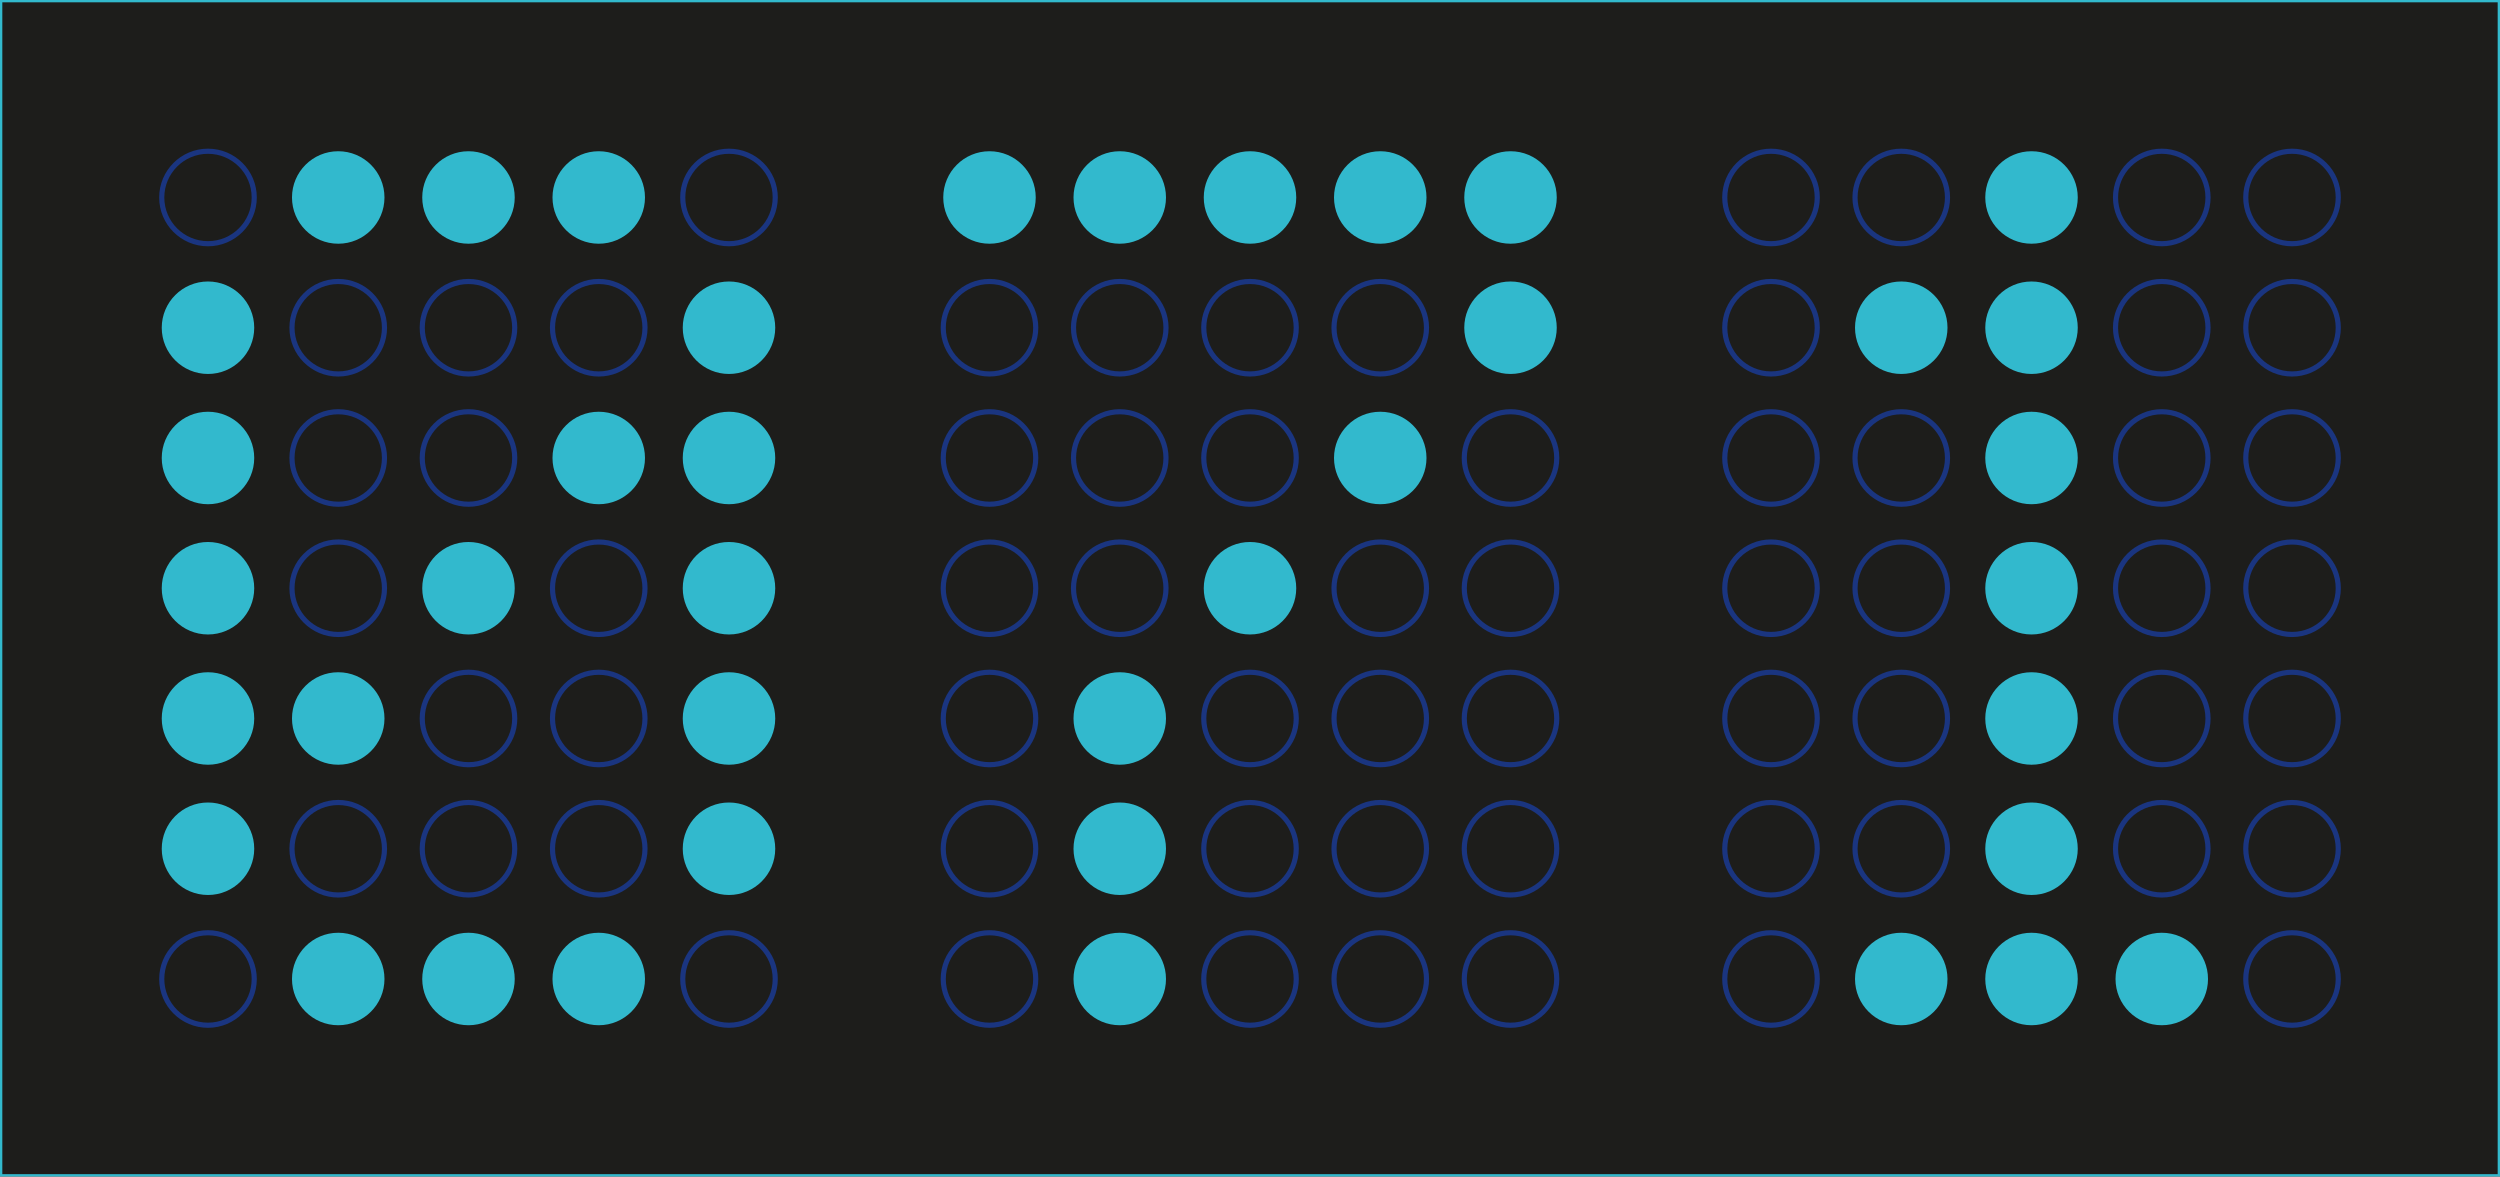
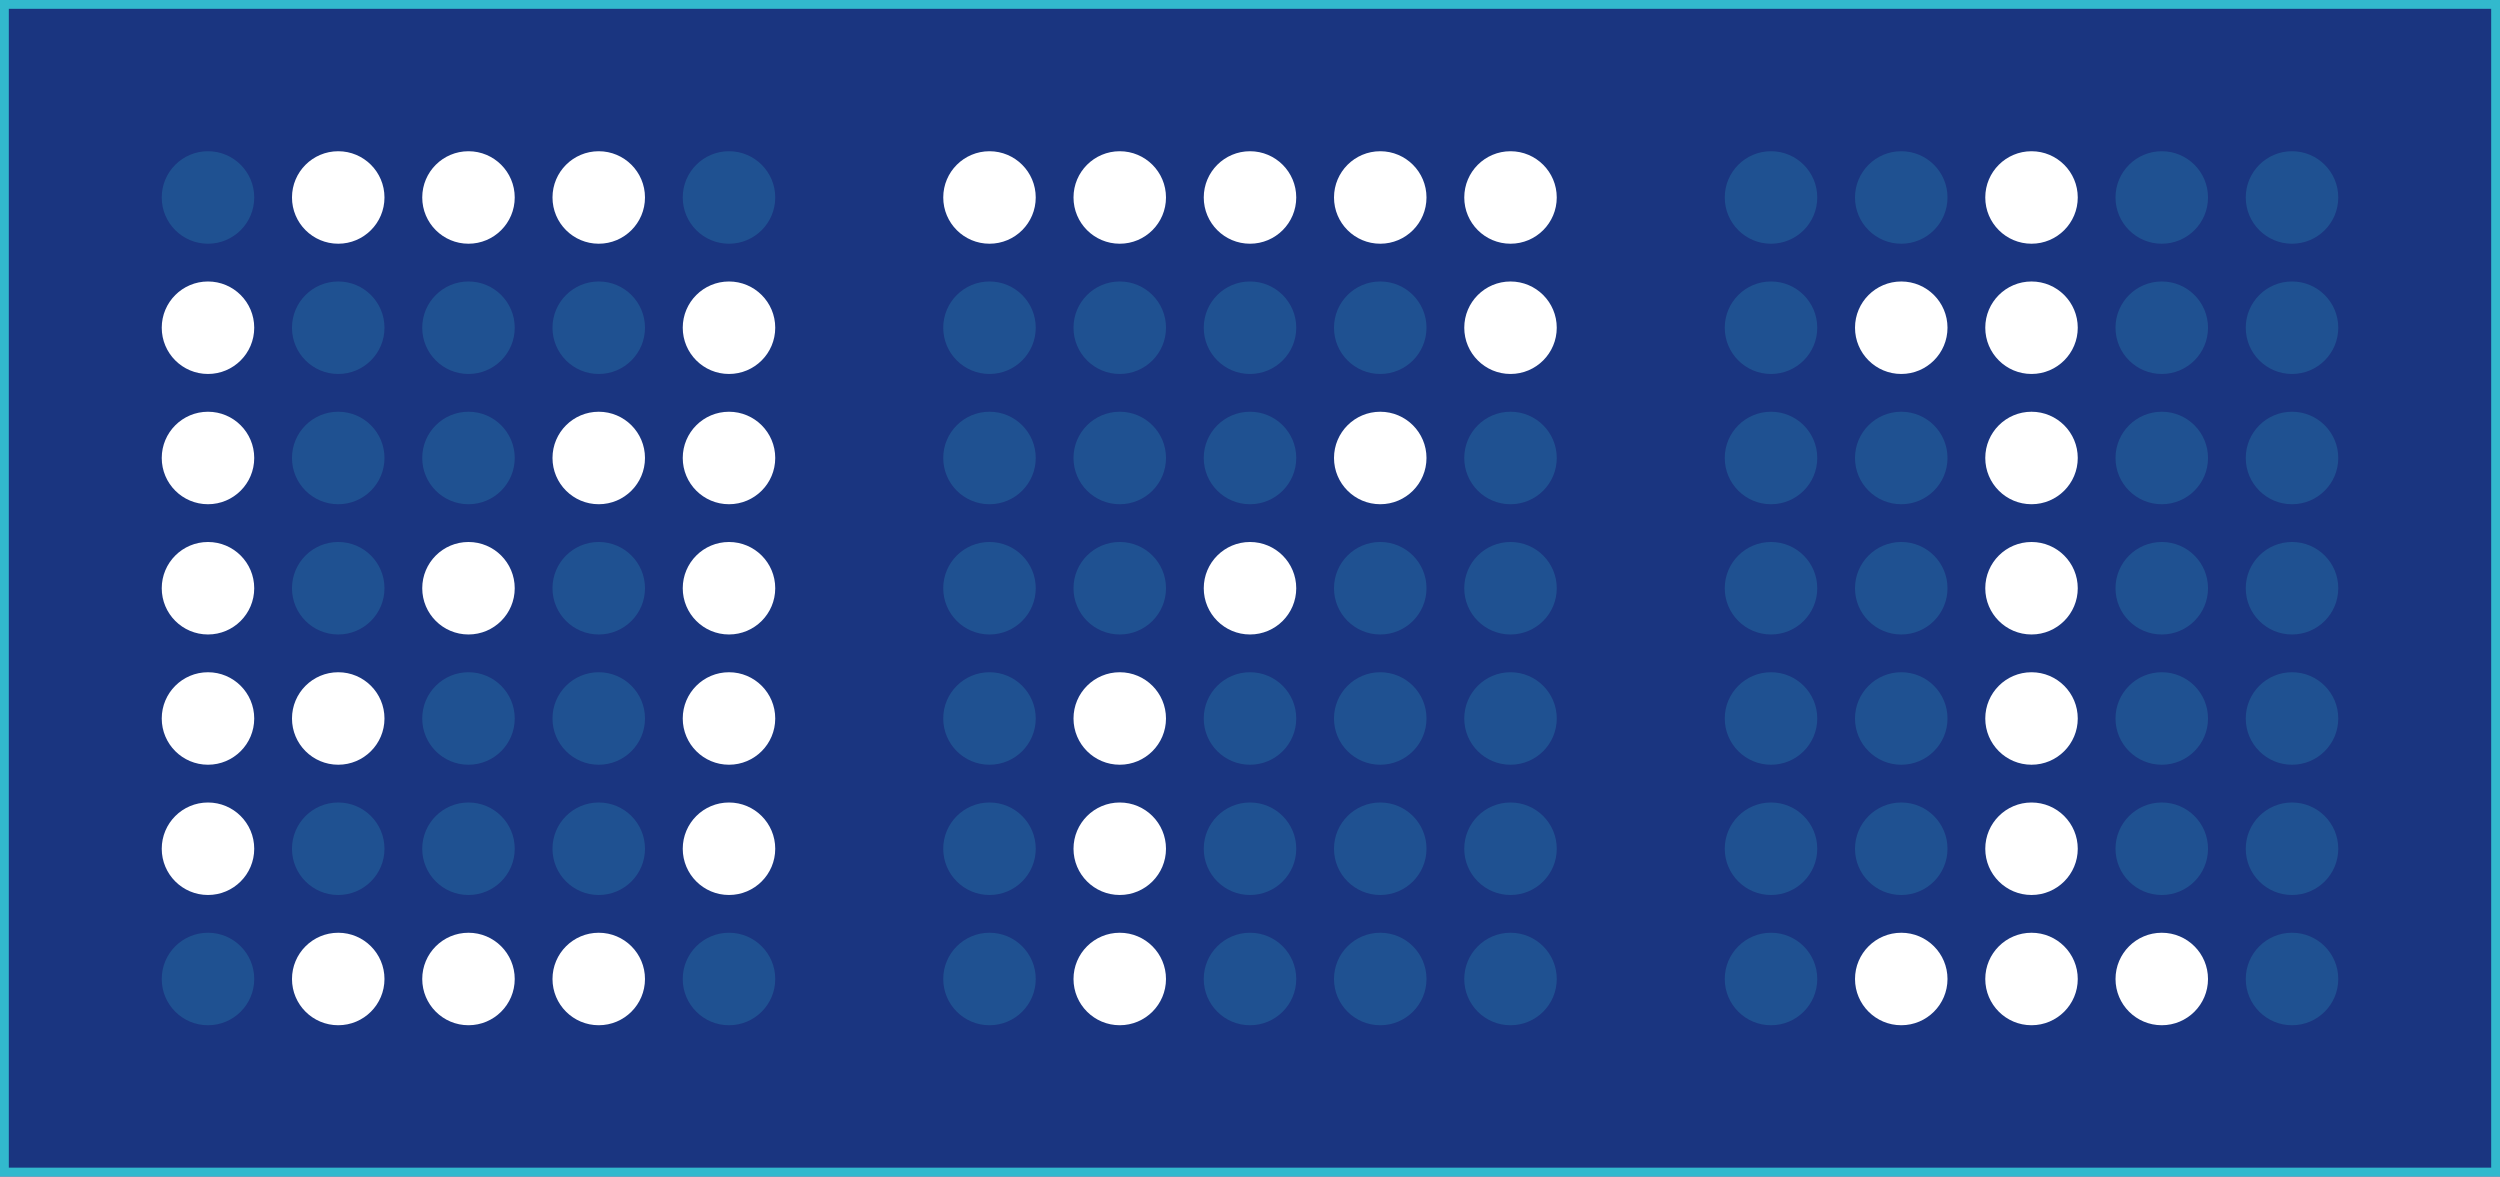
<svg xmlns="http://www.w3.org/2000/svg" width="340mm" height="160mm" viewBox="0 0 340 160">
  <g id="py-comp-led-counter">
    <g transform="translate(0 0)">
      <g id="py-comp-led-counter-art">
-         <rect x="0" y="0" width="340" height="160" fill="#1D1D1B" id="bezel" />
-         <rect x="0.157" y="0.157" width="339.686" height="159.686" fill="none" stroke="#32B9CD" stroke-width="0.314" id="bezel-line" />
+         <rect x="0" y="0" width="340" height="160" fill="#1A3580" id="bezel" />
+         <rect x="0.6" y="0.6" width="338.8" height="158.8" fill="none" stroke="#32B9CD" stroke-width="1.2" id="bezel-line" />
        <g id="dots-off">
-           <circle cx="28.286" cy="26.857" r="6.289" fill="none" stroke="#1A3580" stroke-width="0.7" />
-           <circle cx="99.143" cy="26.857" r="6.289" fill="none" stroke="#1A3580" stroke-width="0.7" />
-           <circle cx="46" cy="44.571" r="6.289" fill="none" stroke="#1A3580" stroke-width="0.7" />
-           <circle cx="63.714" cy="44.571" r="6.289" fill="none" stroke="#1A3580" stroke-width="0.7" />
-           <circle cx="81.429" cy="44.571" r="6.289" fill="none" stroke="#1A3580" stroke-width="0.7" />
-           <circle cx="46" cy="62.286" r="6.289" fill="none" stroke="#1A3580" stroke-width="0.7" />
-           <circle cx="63.714" cy="62.286" r="6.289" fill="none" stroke="#1A3580" stroke-width="0.7" />
-           <circle cx="46" cy="80" r="6.289" fill="none" stroke="#1A3580" stroke-width="0.7" />
-           <circle cx="81.429" cy="80" r="6.289" fill="none" stroke="#1A3580" stroke-width="0.7" />
-           <circle cx="63.714" cy="97.714" r="6.289" fill="none" stroke="#1A3580" stroke-width="0.7" />
-           <circle cx="81.429" cy="97.714" r="6.289" fill="none" stroke="#1A3580" stroke-width="0.7" />
-           <circle cx="46" cy="115.429" r="6.289" fill="none" stroke="#1A3580" stroke-width="0.7" />
-           <circle cx="63.714" cy="115.429" r="6.289" fill="none" stroke="#1A3580" stroke-width="0.7" />
-           <circle cx="81.429" cy="115.429" r="6.289" fill="none" stroke="#1A3580" stroke-width="0.7" />
-           <circle cx="28.286" cy="133.143" r="6.289" fill="none" stroke="#1A3580" stroke-width="0.7" />
-           <circle cx="99.143" cy="133.143" r="6.289" fill="none" stroke="#1A3580" stroke-width="0.7" />
-           <circle cx="134.571" cy="44.571" r="6.289" fill="none" stroke="#1A3580" stroke-width="0.7" />
-           <circle cx="152.286" cy="44.571" r="6.289" fill="none" stroke="#1A3580" stroke-width="0.7" />
-           <circle cx="170" cy="44.571" r="6.289" fill="none" stroke="#1A3580" stroke-width="0.7" />
-           <circle cx="187.714" cy="44.571" r="6.289" fill="none" stroke="#1A3580" stroke-width="0.7" />
-           <circle cx="134.571" cy="62.286" r="6.289" fill="none" stroke="#1A3580" stroke-width="0.7" />
-           <circle cx="152.286" cy="62.286" r="6.289" fill="none" stroke="#1A3580" stroke-width="0.7" />
-           <circle cx="170" cy="62.286" r="6.289" fill="none" stroke="#1A3580" stroke-width="0.7" />
-           <circle cx="205.429" cy="62.286" r="6.289" fill="none" stroke="#1A3580" stroke-width="0.7" />
-           <circle cx="134.571" cy="80" r="6.289" fill="none" stroke="#1A3580" stroke-width="0.7" />
-           <circle cx="152.286" cy="80" r="6.289" fill="none" stroke="#1A3580" stroke-width="0.7" />
-           <circle cx="187.714" cy="80" r="6.289" fill="none" stroke="#1A3580" stroke-width="0.7" />
-           <circle cx="205.429" cy="80" r="6.289" fill="none" stroke="#1A3580" stroke-width="0.7" />
-           <circle cx="134.571" cy="97.714" r="6.289" fill="none" stroke="#1A3580" stroke-width="0.7" />
-           <circle cx="170" cy="97.714" r="6.289" fill="none" stroke="#1A3580" stroke-width="0.7" />
-           <circle cx="187.714" cy="97.714" r="6.289" fill="none" stroke="#1A3580" stroke-width="0.7" />
-           <circle cx="205.429" cy="97.714" r="6.289" fill="none" stroke="#1A3580" stroke-width="0.7" />
-           <circle cx="134.571" cy="115.429" r="6.289" fill="none" stroke="#1A3580" stroke-width="0.7" />
-           <circle cx="170" cy="115.429" r="6.289" fill="none" stroke="#1A3580" stroke-width="0.7" />
-           <circle cx="187.714" cy="115.429" r="6.289" fill="none" stroke="#1A3580" stroke-width="0.7" />
-           <circle cx="205.429" cy="115.429" r="6.289" fill="none" stroke="#1A3580" stroke-width="0.7" />
-           <circle cx="134.571" cy="133.143" r="6.289" fill="none" stroke="#1A3580" stroke-width="0.7" />
-           <circle cx="170" cy="133.143" r="6.289" fill="none" stroke="#1A3580" stroke-width="0.7" />
-           <circle cx="187.714" cy="133.143" r="6.289" fill="none" stroke="#1A3580" stroke-width="0.7" />
-           <circle cx="205.429" cy="133.143" r="6.289" fill="none" stroke="#1A3580" stroke-width="0.7" />
-           <circle cx="240.857" cy="26.857" r="6.289" fill="none" stroke="#1A3580" stroke-width="0.7" />
-           <circle cx="258.571" cy="26.857" r="6.289" fill="none" stroke="#1A3580" stroke-width="0.7" />
-           <circle cx="294" cy="26.857" r="6.289" fill="none" stroke="#1A3580" stroke-width="0.7" />
-           <circle cx="311.714" cy="26.857" r="6.289" fill="none" stroke="#1A3580" stroke-width="0.7" />
-           <circle cx="240.857" cy="44.571" r="6.289" fill="none" stroke="#1A3580" stroke-width="0.7" />
-           <circle cx="294" cy="44.571" r="6.289" fill="none" stroke="#1A3580" stroke-width="0.7" />
-           <circle cx="311.714" cy="44.571" r="6.289" fill="none" stroke="#1A3580" stroke-width="0.7" />
-           <circle cx="240.857" cy="62.286" r="6.289" fill="none" stroke="#1A3580" stroke-width="0.7" />
-           <circle cx="258.571" cy="62.286" r="6.289" fill="none" stroke="#1A3580" stroke-width="0.7" />
-           <circle cx="294" cy="62.286" r="6.289" fill="none" stroke="#1A3580" stroke-width="0.7" />
-           <circle cx="311.714" cy="62.286" r="6.289" fill="none" stroke="#1A3580" stroke-width="0.7" />
-           <circle cx="240.857" cy="80" r="6.289" fill="none" stroke="#1A3580" stroke-width="0.7" />
-           <circle cx="258.571" cy="80" r="6.289" fill="none" stroke="#1A3580" stroke-width="0.7" />
-           <circle cx="294" cy="80" r="6.289" fill="none" stroke="#1A3580" stroke-width="0.7" />
-           <circle cx="311.714" cy="80" r="6.289" fill="none" stroke="#1A3580" stroke-width="0.7" />
-           <circle cx="240.857" cy="97.714" r="6.289" fill="none" stroke="#1A3580" stroke-width="0.7" />
-           <circle cx="258.571" cy="97.714" r="6.289" fill="none" stroke="#1A3580" stroke-width="0.7" />
-           <circle cx="294" cy="97.714" r="6.289" fill="none" stroke="#1A3580" stroke-width="0.7" />
-           <circle cx="311.714" cy="97.714" r="6.289" fill="none" stroke="#1A3580" stroke-width="0.7" />
-           <circle cx="240.857" cy="115.429" r="6.289" fill="none" stroke="#1A3580" stroke-width="0.7" />
-           <circle cx="258.571" cy="115.429" r="6.289" fill="none" stroke="#1A3580" stroke-width="0.7" />
-           <circle cx="294" cy="115.429" r="6.289" fill="none" stroke="#1A3580" stroke-width="0.7" />
-           <circle cx="311.714" cy="115.429" r="6.289" fill="none" stroke="#1A3580" stroke-width="0.7" />
-           <circle cx="240.857" cy="133.143" r="6.289" fill="none" stroke="#1A3580" stroke-width="0.7" />
-           <circle cx="311.714" cy="133.143" r="6.289" fill="none" stroke="#1A3580" stroke-width="0.7" />
+           <circle cx="28.286" cy="26.857" r="6.289" fill="#32B9CD" fill-opacity="0.22" />
+           <circle cx="99.143" cy="26.857" r="6.289" fill="#32B9CD" fill-opacity="0.22" />
+           <circle cx="46" cy="44.571" r="6.289" fill="#32B9CD" fill-opacity="0.22" />
+           <circle cx="63.714" cy="44.571" r="6.289" fill="#32B9CD" fill-opacity="0.22" />
+           <circle cx="81.429" cy="44.571" r="6.289" fill="#32B9CD" fill-opacity="0.22" />
+           <circle cx="46" cy="62.286" r="6.289" fill="#32B9CD" fill-opacity="0.22" />
+           <circle cx="63.714" cy="62.286" r="6.289" fill="#32B9CD" fill-opacity="0.22" />
+           <circle cx="46" cy="80" r="6.289" fill="#32B9CD" fill-opacity="0.22" />
+           <circle cx="81.429" cy="80" r="6.289" fill="#32B9CD" fill-opacity="0.22" />
+           <circle cx="63.714" cy="97.714" r="6.289" fill="#32B9CD" fill-opacity="0.22" />
+           <circle cx="81.429" cy="97.714" r="6.289" fill="#32B9CD" fill-opacity="0.22" />
+           <circle cx="46" cy="115.429" r="6.289" fill="#32B9CD" fill-opacity="0.22" />
+           <circle cx="63.714" cy="115.429" r="6.289" fill="#32B9CD" fill-opacity="0.22" />
+           <circle cx="81.429" cy="115.429" r="6.289" fill="#32B9CD" fill-opacity="0.22" />
+           <circle cx="28.286" cy="133.143" r="6.289" fill="#32B9CD" fill-opacity="0.22" />
+           <circle cx="99.143" cy="133.143" r="6.289" fill="#32B9CD" fill-opacity="0.22" />
+           <circle cx="134.571" cy="44.571" r="6.289" fill="#32B9CD" fill-opacity="0.22" />
+           <circle cx="152.286" cy="44.571" r="6.289" fill="#32B9CD" fill-opacity="0.22" />
+           <circle cx="170" cy="44.571" r="6.289" fill="#32B9CD" fill-opacity="0.22" />
+           <circle cx="187.714" cy="44.571" r="6.289" fill="#32B9CD" fill-opacity="0.22" />
+           <circle cx="134.571" cy="62.286" r="6.289" fill="#32B9CD" fill-opacity="0.22" />
+           <circle cx="152.286" cy="62.286" r="6.289" fill="#32B9CD" fill-opacity="0.22" />
+           <circle cx="170" cy="62.286" r="6.289" fill="#32B9CD" fill-opacity="0.22" />
+           <circle cx="205.429" cy="62.286" r="6.289" fill="#32B9CD" fill-opacity="0.22" />
+           <circle cx="134.571" cy="80" r="6.289" fill="#32B9CD" fill-opacity="0.22" />
+           <circle cx="152.286" cy="80" r="6.289" fill="#32B9CD" fill-opacity="0.22" />
+           <circle cx="187.714" cy="80" r="6.289" fill="#32B9CD" fill-opacity="0.22" />
+           <circle cx="205.429" cy="80" r="6.289" fill="#32B9CD" fill-opacity="0.22" />
+           <circle cx="134.571" cy="97.714" r="6.289" fill="#32B9CD" fill-opacity="0.22" />
+           <circle cx="170" cy="97.714" r="6.289" fill="#32B9CD" fill-opacity="0.22" />
+           <circle cx="187.714" cy="97.714" r="6.289" fill="#32B9CD" fill-opacity="0.22" />
+           <circle cx="205.429" cy="97.714" r="6.289" fill="#32B9CD" fill-opacity="0.22" />
+           <circle cx="134.571" cy="115.429" r="6.289" fill="#32B9CD" fill-opacity="0.22" />
+           <circle cx="170" cy="115.429" r="6.289" fill="#32B9CD" fill-opacity="0.22" />
+           <circle cx="187.714" cy="115.429" r="6.289" fill="#32B9CD" fill-opacity="0.22" />
+           <circle cx="205.429" cy="115.429" r="6.289" fill="#32B9CD" fill-opacity="0.22" />
+           <circle cx="134.571" cy="133.143" r="6.289" fill="#32B9CD" fill-opacity="0.22" />
+           <circle cx="170" cy="133.143" r="6.289" fill="#32B9CD" fill-opacity="0.22" />
+           <circle cx="187.714" cy="133.143" r="6.289" fill="#32B9CD" fill-opacity="0.22" />
+           <circle cx="205.429" cy="133.143" r="6.289" fill="#32B9CD" fill-opacity="0.22" />
+           <circle cx="240.857" cy="26.857" r="6.289" fill="#32B9CD" fill-opacity="0.22" />
+           <circle cx="258.571" cy="26.857" r="6.289" fill="#32B9CD" fill-opacity="0.22" />
+           <circle cx="294" cy="26.857" r="6.289" fill="#32B9CD" fill-opacity="0.22" />
+           <circle cx="311.714" cy="26.857" r="6.289" fill="#32B9CD" fill-opacity="0.22" />
+           <circle cx="240.857" cy="44.571" r="6.289" fill="#32B9CD" fill-opacity="0.22" />
+           <circle cx="294" cy="44.571" r="6.289" fill="#32B9CD" fill-opacity="0.22" />
+           <circle cx="311.714" cy="44.571" r="6.289" fill="#32B9CD" fill-opacity="0.22" />
+           <circle cx="240.857" cy="62.286" r="6.289" fill="#32B9CD" fill-opacity="0.22" />
+           <circle cx="258.571" cy="62.286" r="6.289" fill="#32B9CD" fill-opacity="0.22" />
+           <circle cx="294" cy="62.286" r="6.289" fill="#32B9CD" fill-opacity="0.22" />
+           <circle cx="311.714" cy="62.286" r="6.289" fill="#32B9CD" fill-opacity="0.22" />
+           <circle cx="240.857" cy="80" r="6.289" fill="#32B9CD" fill-opacity="0.22" />
+           <circle cx="258.571" cy="80" r="6.289" fill="#32B9CD" fill-opacity="0.22" />
+           <circle cx="294" cy="80" r="6.289" fill="#32B9CD" fill-opacity="0.22" />
+           <circle cx="311.714" cy="80" r="6.289" fill="#32B9CD" fill-opacity="0.22" />
+           <circle cx="240.857" cy="97.714" r="6.289" fill="#32B9CD" fill-opacity="0.22" />
+           <circle cx="258.571" cy="97.714" r="6.289" fill="#32B9CD" fill-opacity="0.22" />
+           <circle cx="294" cy="97.714" r="6.289" fill="#32B9CD" fill-opacity="0.22" />
+           <circle cx="311.714" cy="97.714" r="6.289" fill="#32B9CD" fill-opacity="0.22" />
+           <circle cx="240.857" cy="115.429" r="6.289" fill="#32B9CD" fill-opacity="0.22" />
+           <circle cx="258.571" cy="115.429" r="6.289" fill="#32B9CD" fill-opacity="0.22" />
+           <circle cx="294" cy="115.429" r="6.289" fill="#32B9CD" fill-opacity="0.22" />
+           <circle cx="311.714" cy="115.429" r="6.289" fill="#32B9CD" fill-opacity="0.22" />
+           <circle cx="240.857" cy="133.143" r="6.289" fill="#32B9CD" fill-opacity="0.22" />
+           <circle cx="311.714" cy="133.143" r="6.289" fill="#32B9CD" fill-opacity="0.22" />
        </g>
        <g id="dots-on" data-variable="free-spaces">
-           <circle cx="46" cy="26.857" r="6.289" fill="#32B9CD" />
-           <circle cx="63.714" cy="26.857" r="6.289" fill="#32B9CD" />
-           <circle cx="81.429" cy="26.857" r="6.289" fill="#32B9CD" />
-           <circle cx="28.286" cy="44.571" r="6.289" fill="#32B9CD" />
-           <circle cx="99.143" cy="44.571" r="6.289" fill="#32B9CD" />
-           <circle cx="28.286" cy="62.286" r="6.289" fill="#32B9CD" />
-           <circle cx="81.429" cy="62.286" r="6.289" fill="#32B9CD" />
-           <circle cx="99.143" cy="62.286" r="6.289" fill="#32B9CD" />
-           <circle cx="28.286" cy="80" r="6.289" fill="#32B9CD" />
-           <circle cx="63.714" cy="80" r="6.289" fill="#32B9CD" />
-           <circle cx="99.143" cy="80" r="6.289" fill="#32B9CD" />
-           <circle cx="28.286" cy="97.714" r="6.289" fill="#32B9CD" />
-           <circle cx="46" cy="97.714" r="6.289" fill="#32B9CD" />
-           <circle cx="99.143" cy="97.714" r="6.289" fill="#32B9CD" />
-           <circle cx="28.286" cy="115.429" r="6.289" fill="#32B9CD" />
-           <circle cx="99.143" cy="115.429" r="6.289" fill="#32B9CD" />
-           <circle cx="46" cy="133.143" r="6.289" fill="#32B9CD" />
-           <circle cx="63.714" cy="133.143" r="6.289" fill="#32B9CD" />
-           <circle cx="81.429" cy="133.143" r="6.289" fill="#32B9CD" />
-           <circle cx="134.571" cy="26.857" r="6.289" fill="#32B9CD" />
-           <circle cx="152.286" cy="26.857" r="6.289" fill="#32B9CD" />
-           <circle cx="170" cy="26.857" r="6.289" fill="#32B9CD" />
-           <circle cx="187.714" cy="26.857" r="6.289" fill="#32B9CD" />
-           <circle cx="205.429" cy="26.857" r="6.289" fill="#32B9CD" />
-           <circle cx="205.429" cy="44.571" r="6.289" fill="#32B9CD" />
-           <circle cx="187.714" cy="62.286" r="6.289" fill="#32B9CD" />
-           <circle cx="170" cy="80" r="6.289" fill="#32B9CD" />
-           <circle cx="152.286" cy="97.714" r="6.289" fill="#32B9CD" />
-           <circle cx="152.286" cy="115.429" r="6.289" fill="#32B9CD" />
-           <circle cx="152.286" cy="133.143" r="6.289" fill="#32B9CD" />
-           <circle cx="276.286" cy="26.857" r="6.289" fill="#32B9CD" />
-           <circle cx="258.571" cy="44.571" r="6.289" fill="#32B9CD" />
-           <circle cx="276.286" cy="44.571" r="6.289" fill="#32B9CD" />
-           <circle cx="276.286" cy="62.286" r="6.289" fill="#32B9CD" />
-           <circle cx="276.286" cy="80" r="6.289" fill="#32B9CD" />
-           <circle cx="276.286" cy="97.714" r="6.289" fill="#32B9CD" />
-           <circle cx="276.286" cy="115.429" r="6.289" fill="#32B9CD" />
-           <circle cx="258.571" cy="133.143" r="6.289" fill="#32B9CD" />
-           <circle cx="276.286" cy="133.143" r="6.289" fill="#32B9CD" />
-           <circle cx="294" cy="133.143" r="6.289" fill="#32B9CD" />
+           <circle cx="46" cy="26.857" r="6.289" fill="#FFFFFF" />
+           <circle cx="63.714" cy="26.857" r="6.289" fill="#FFFFFF" />
+           <circle cx="81.429" cy="26.857" r="6.289" fill="#FFFFFF" />
+           <circle cx="28.286" cy="44.571" r="6.289" fill="#FFFFFF" />
+           <circle cx="99.143" cy="44.571" r="6.289" fill="#FFFFFF" />
+           <circle cx="28.286" cy="62.286" r="6.289" fill="#FFFFFF" />
+           <circle cx="81.429" cy="62.286" r="6.289" fill="#FFFFFF" />
+           <circle cx="99.143" cy="62.286" r="6.289" fill="#FFFFFF" />
+           <circle cx="28.286" cy="80" r="6.289" fill="#FFFFFF" />
+           <circle cx="63.714" cy="80" r="6.289" fill="#FFFFFF" />
+           <circle cx="99.143" cy="80" r="6.289" fill="#FFFFFF" />
+           <circle cx="28.286" cy="97.714" r="6.289" fill="#FFFFFF" />
+           <circle cx="46" cy="97.714" r="6.289" fill="#FFFFFF" />
+           <circle cx="99.143" cy="97.714" r="6.289" fill="#FFFFFF" />
+           <circle cx="28.286" cy="115.429" r="6.289" fill="#FFFFFF" />
+           <circle cx="99.143" cy="115.429" r="6.289" fill="#FFFFFF" />
+           <circle cx="46" cy="133.143" r="6.289" fill="#FFFFFF" />
+           <circle cx="63.714" cy="133.143" r="6.289" fill="#FFFFFF" />
+           <circle cx="81.429" cy="133.143" r="6.289" fill="#FFFFFF" />
+           <circle cx="134.571" cy="26.857" r="6.289" fill="#FFFFFF" />
+           <circle cx="152.286" cy="26.857" r="6.289" fill="#FFFFFF" />
+           <circle cx="170" cy="26.857" r="6.289" fill="#FFFFFF" />
+           <circle cx="187.714" cy="26.857" r="6.289" fill="#FFFFFF" />
+           <circle cx="205.429" cy="26.857" r="6.289" fill="#FFFFFF" />
+           <circle cx="205.429" cy="44.571" r="6.289" fill="#FFFFFF" />
+           <circle cx="187.714" cy="62.286" r="6.289" fill="#FFFFFF" />
+           <circle cx="170" cy="80" r="6.289" fill="#FFFFFF" />
+           <circle cx="152.286" cy="97.714" r="6.289" fill="#FFFFFF" />
+           <circle cx="152.286" cy="115.429" r="6.289" fill="#FFFFFF" />
+           <circle cx="152.286" cy="133.143" r="6.289" fill="#FFFFFF" />
+           <circle cx="276.286" cy="26.857" r="6.289" fill="#FFFFFF" />
+           <circle cx="258.571" cy="44.571" r="6.289" fill="#FFFFFF" />
+           <circle cx="276.286" cy="44.571" r="6.289" fill="#FFFFFF" />
+           <circle cx="276.286" cy="62.286" r="6.289" fill="#FFFFFF" />
+           <circle cx="276.286" cy="80" r="6.289" fill="#FFFFFF" />
+           <circle cx="276.286" cy="97.714" r="6.289" fill="#FFFFFF" />
+           <circle cx="276.286" cy="115.429" r="6.289" fill="#FFFFFF" />
+           <circle cx="258.571" cy="133.143" r="6.289" fill="#FFFFFF" />
+           <circle cx="276.286" cy="133.143" r="6.289" fill="#FFFFFF" />
+           <circle cx="294" cy="133.143" r="6.289" fill="#FFFFFF" />
        </g>
      </g>
    </g>
  </g>
</svg>
